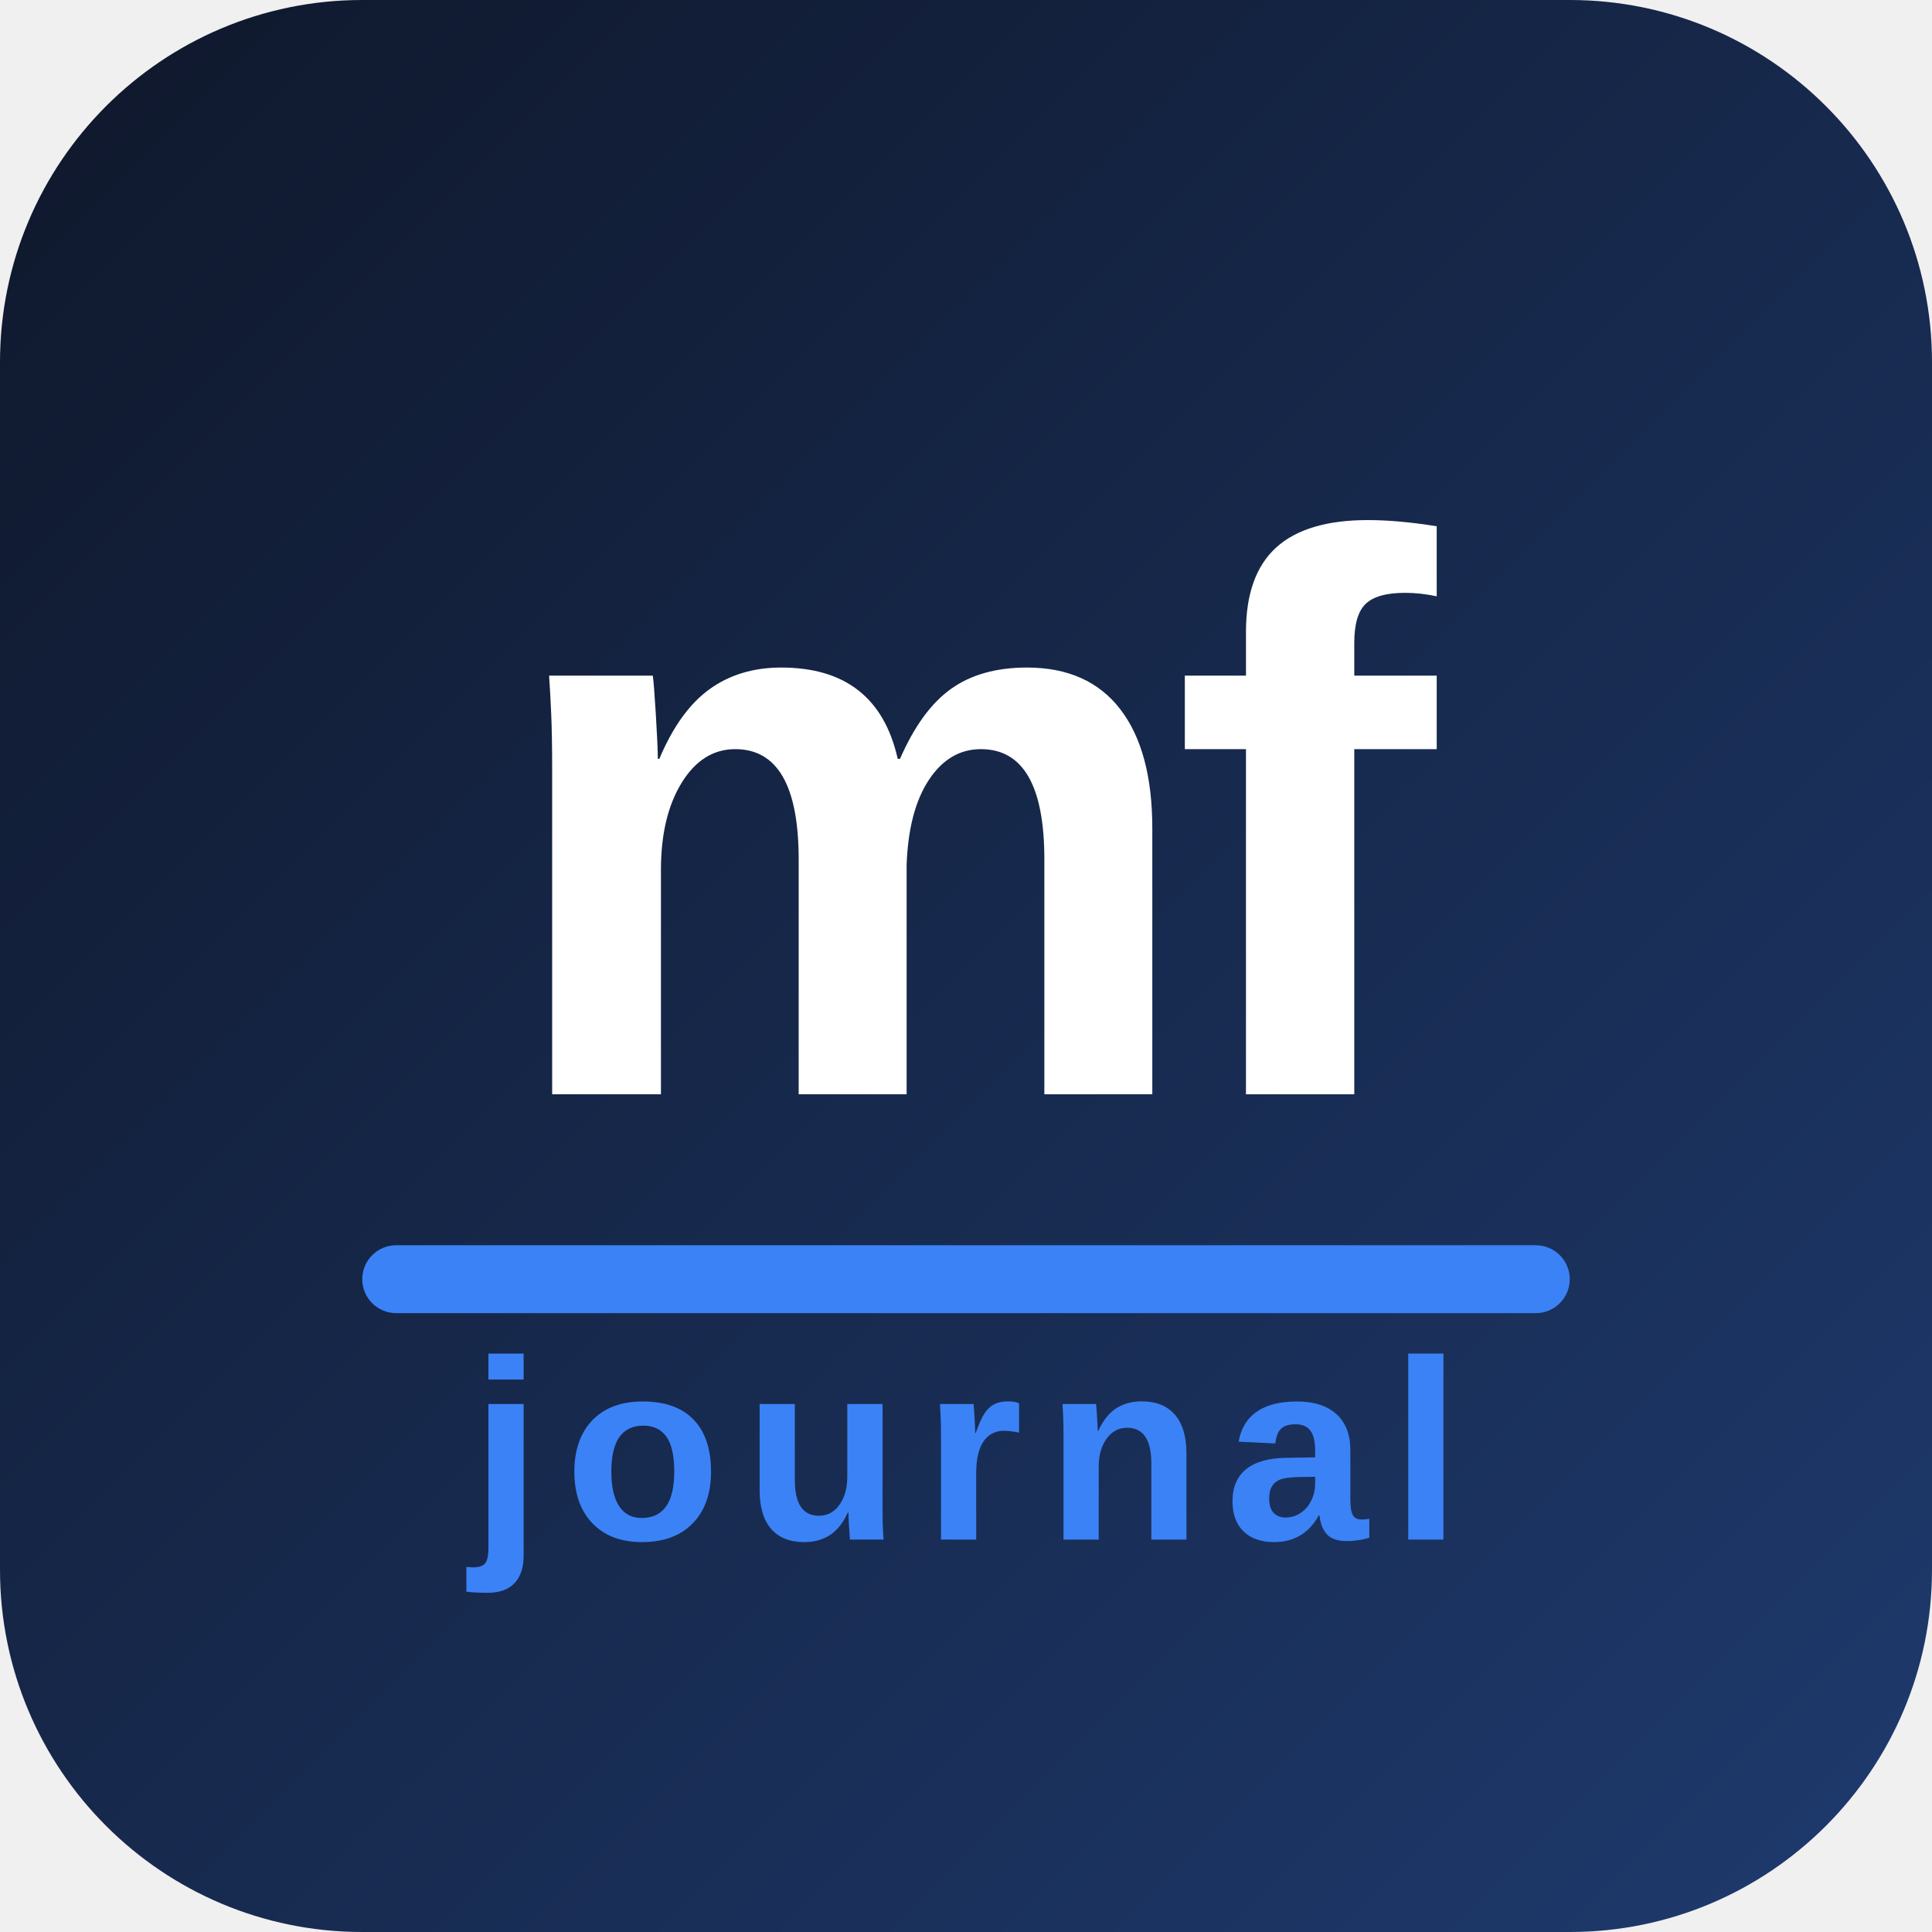
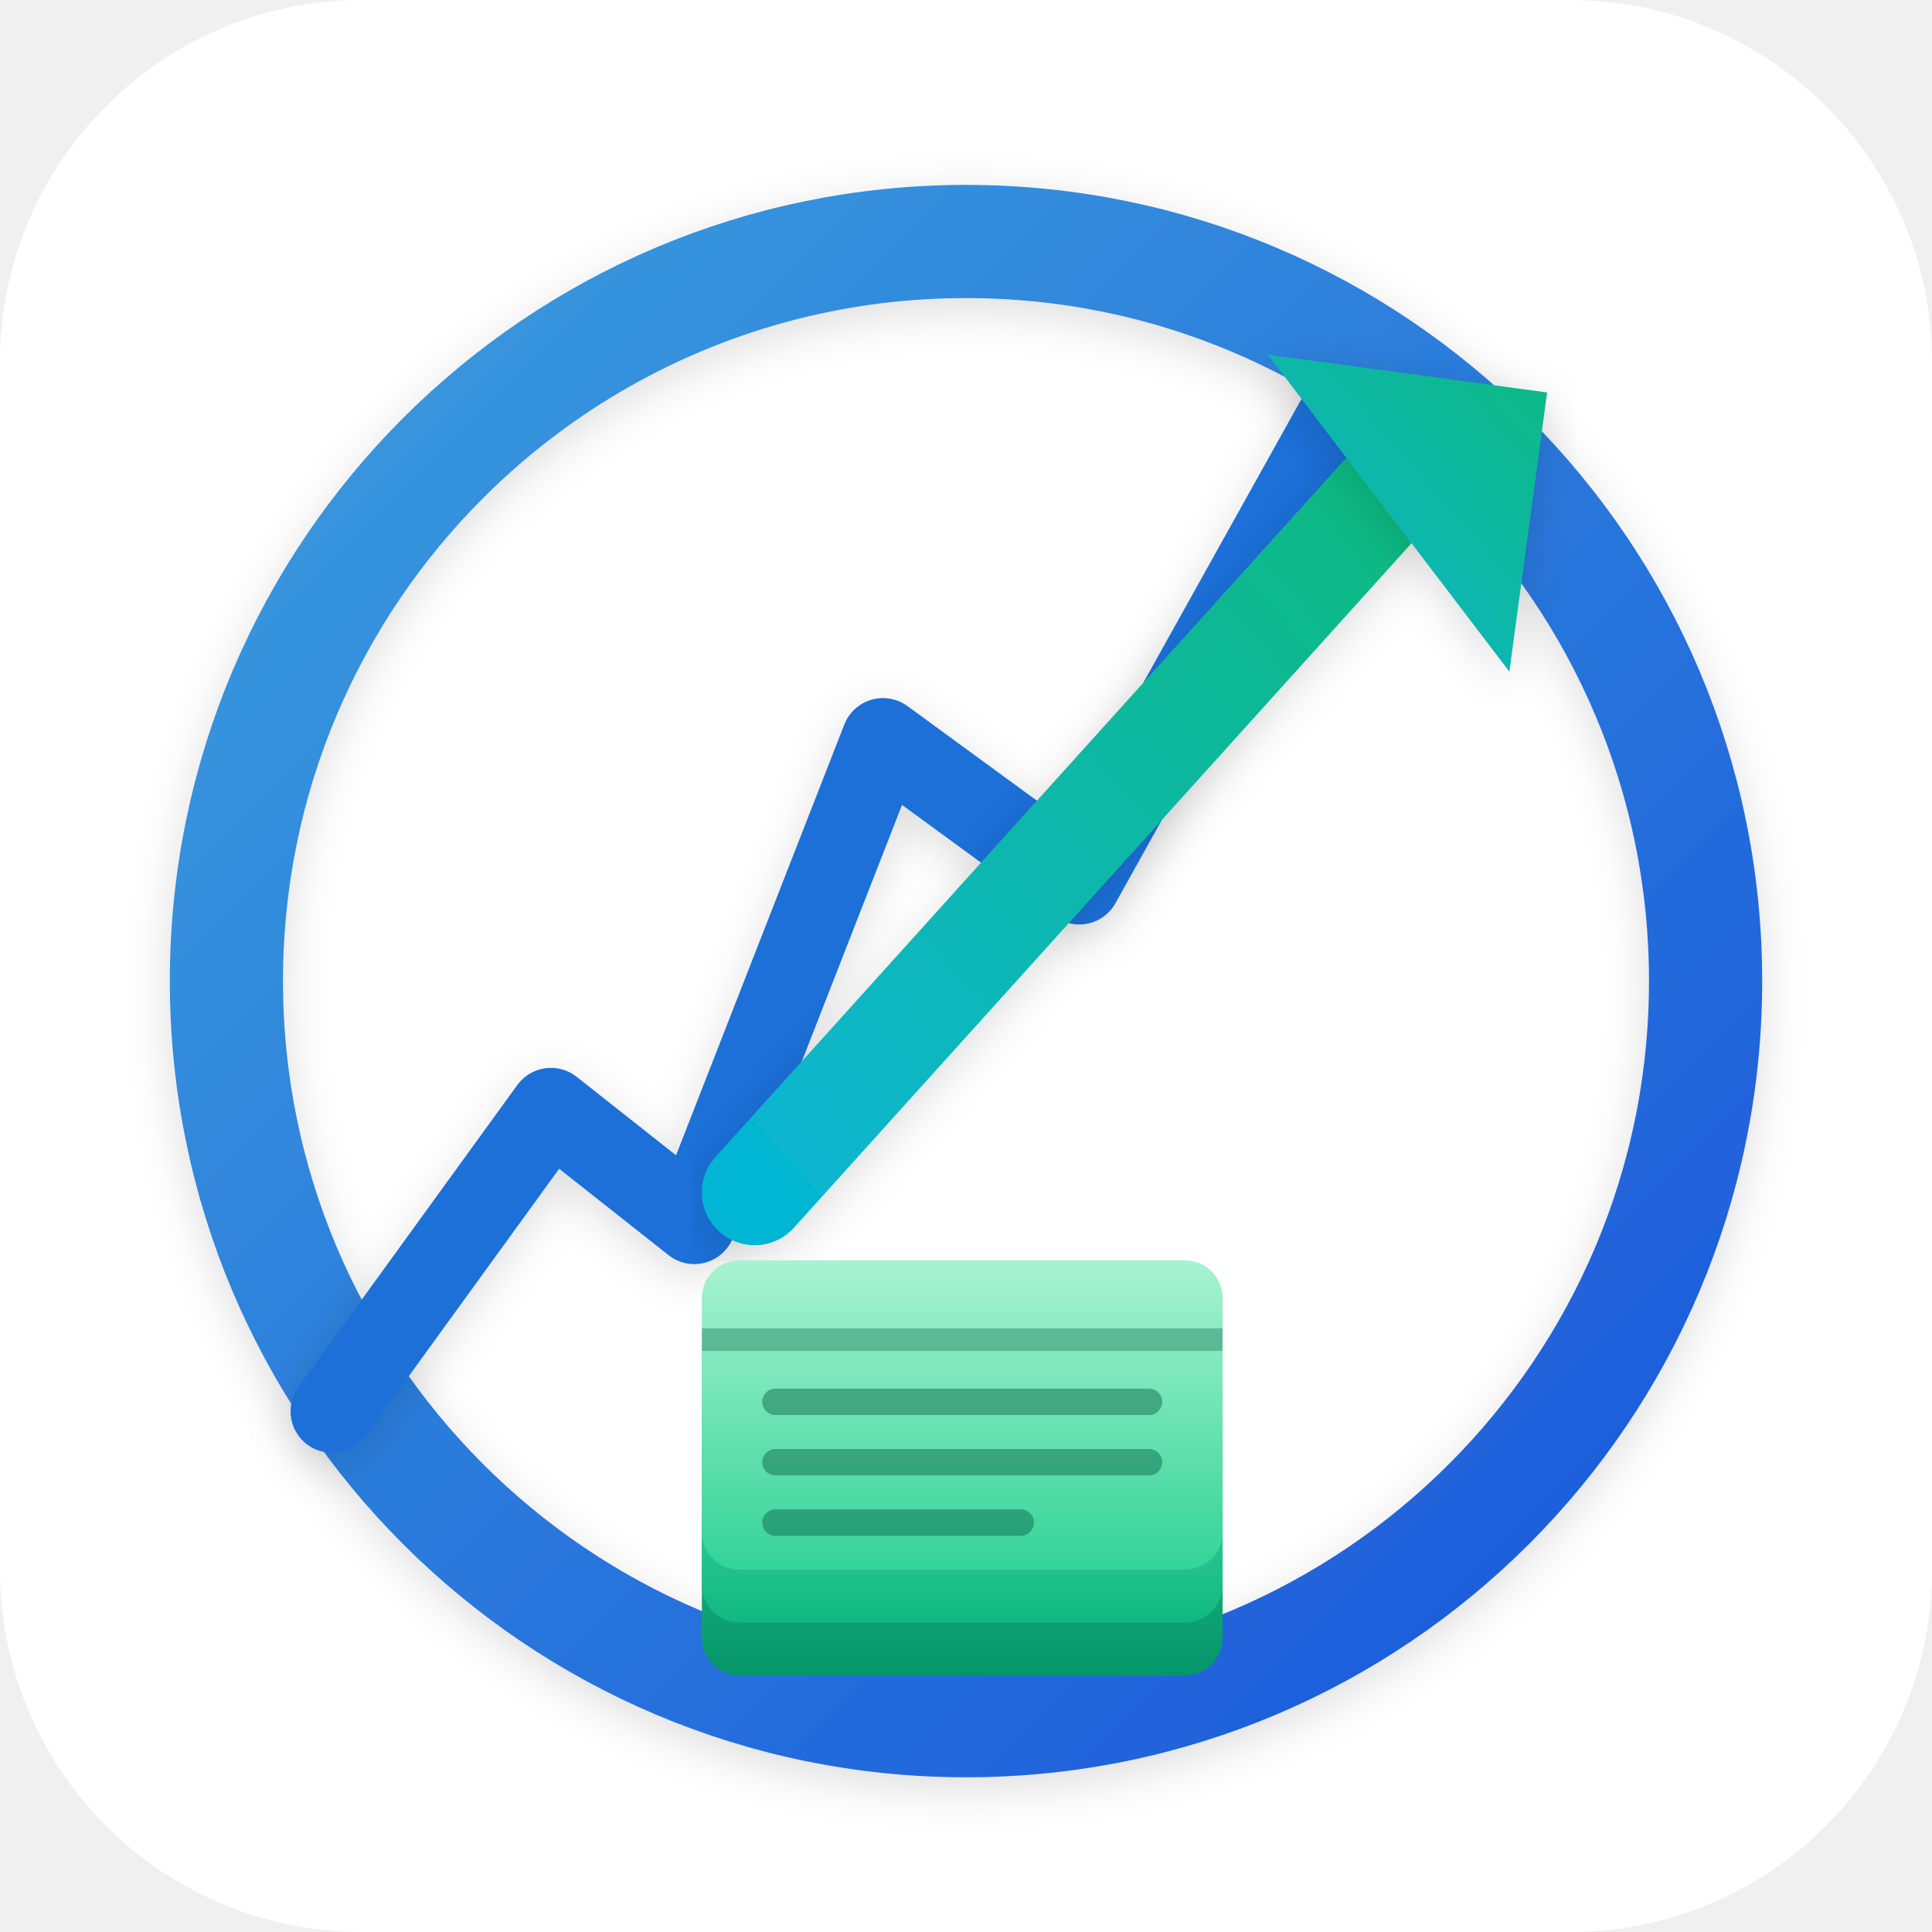
<svg xmlns="http://www.w3.org/2000/svg" width="512" height="512" viewBox="0 0 512 512">
  <defs>
-     <linearGradient id="bgGrad" x1="0" y1="0" x2="1" y2="1">
-       <stop offset="0%" stop-color="#0f172a" />
-       <stop offset="100%" stop-color="#1e3a6e" />
+     <linearGradient id="ringGrad" x1="1" y1="1" x2="0" y2="0" gradientUnits="objectBoundingBox">
+       <stop offset="0%" stop-color="#1a56db" />
+       <stop offset="100%" stop-color="#3b9edd" />
    </linearGradient>
+     <linearGradient id="arrowGrad" x1="0" y1="1" x2="1" y2="0" gradientUnits="objectBoundingBox">
+       <stop offset="0%" stop-color="#06b6d4" />
+       <stop offset="100%" stop-color="#10b981" />
+     </linearGradient>
+     <linearGradient id="journalBot" x1="0" y1="0" x2="0" y2="1" gradientUnits="objectBoundingBox">
+       <stop offset="0%" stop-color="#34d399" />
+       <stop offset="100%" stop-color="#059669" />
+     </linearGradient>
+     <linearGradient id="journalMid" x1="0" y1="0" x2="0" y2="1" gradientUnits="objectBoundingBox">
+       <stop offset="0%" stop-color="#6ee7b7" />
+       <stop offset="100%" stop-color="#10b981" />
+     </linearGradient>
+     <linearGradient id="journalTop" x1="0" y1="0" x2="0" y2="1" gradientUnits="objectBoundingBox">
+       <stop offset="0%" stop-color="#a7f3d0" />
+       <stop offset="100%" stop-color="#34d399" />
+     </linearGradient>
+     <filter id="soft" x="-10%" y="-10%" width="120%" height="120%">
+       <feDropShadow dx="0" dy="3" stdDeviation="6" flood-color="#00000022" />
+     </filter>
  </defs>
-   <rect width="512" height="512" rx="96" fill="url(#bgGrad)" />
-   <text x="256" y="290" text-anchor="middle" font-family="'Montserrat', 'Arial Black', Arial, sans-serif" font-weight="800" font-size="210" fill="#ffffff" letter-spacing="-8">mf</text>
-   <rect x="96" y="330" width="320" height="18" rx="9" fill="#3b82f6" />
-   <text x="256" y="408" text-anchor="middle" font-family="'Montserrat', Arial, sans-serif" font-weight="700" font-size="68" fill="#3b82f6" letter-spacing="6">journal</text>
+   <rect width="512" height="512" rx="96" fill="white" />
+   <circle cx="256" cy="260" r="196" fill="none" stroke="url(#ringGrad)" stroke-width="30" filter="url(#soft)" />
+   <polyline points="88,374 146,294 184,324 234,196 286,234 354,112" fill="none" stroke="#1d6fd8" stroke-width="22" stroke-linecap="round" stroke-linejoin="round" filter="url(#soft)" />
+   <line x1="200" y1="316" x2="366" y2="132" stroke="url(#arrowGrad)" stroke-width="28" stroke-linecap="round" filter="url(#soft)" />
+   <polygon points="336,94 410,104 400,178" fill="url(#arrowGrad)" filter="url(#soft)" />
+   <rect x="186" y="362" width="138" height="82" rx="10" fill="url(#journalBot)" />
+   <rect x="186" y="348" width="138" height="82" rx="10" fill="url(#journalMid)" />
+   <rect x="186" y="334" width="138" height="82" rx="10" fill="url(#journalTop)" />
+   <rect x="186" y="352" width="138" height="6" rx="0" fill="#065f46" opacity="0.35" />
+   <rect x="202" y="368" width="106" height="7" rx="3.5" fill="#065f46" opacity="0.45" />
+   <rect x="202" y="384" width="106" height="7" rx="3.5" fill="#065f46" opacity="0.45" />
+   <rect x="202" y="400" width="72" height="7" rx="3.5" fill="#065f46" opacity="0.45" />
</svg>
